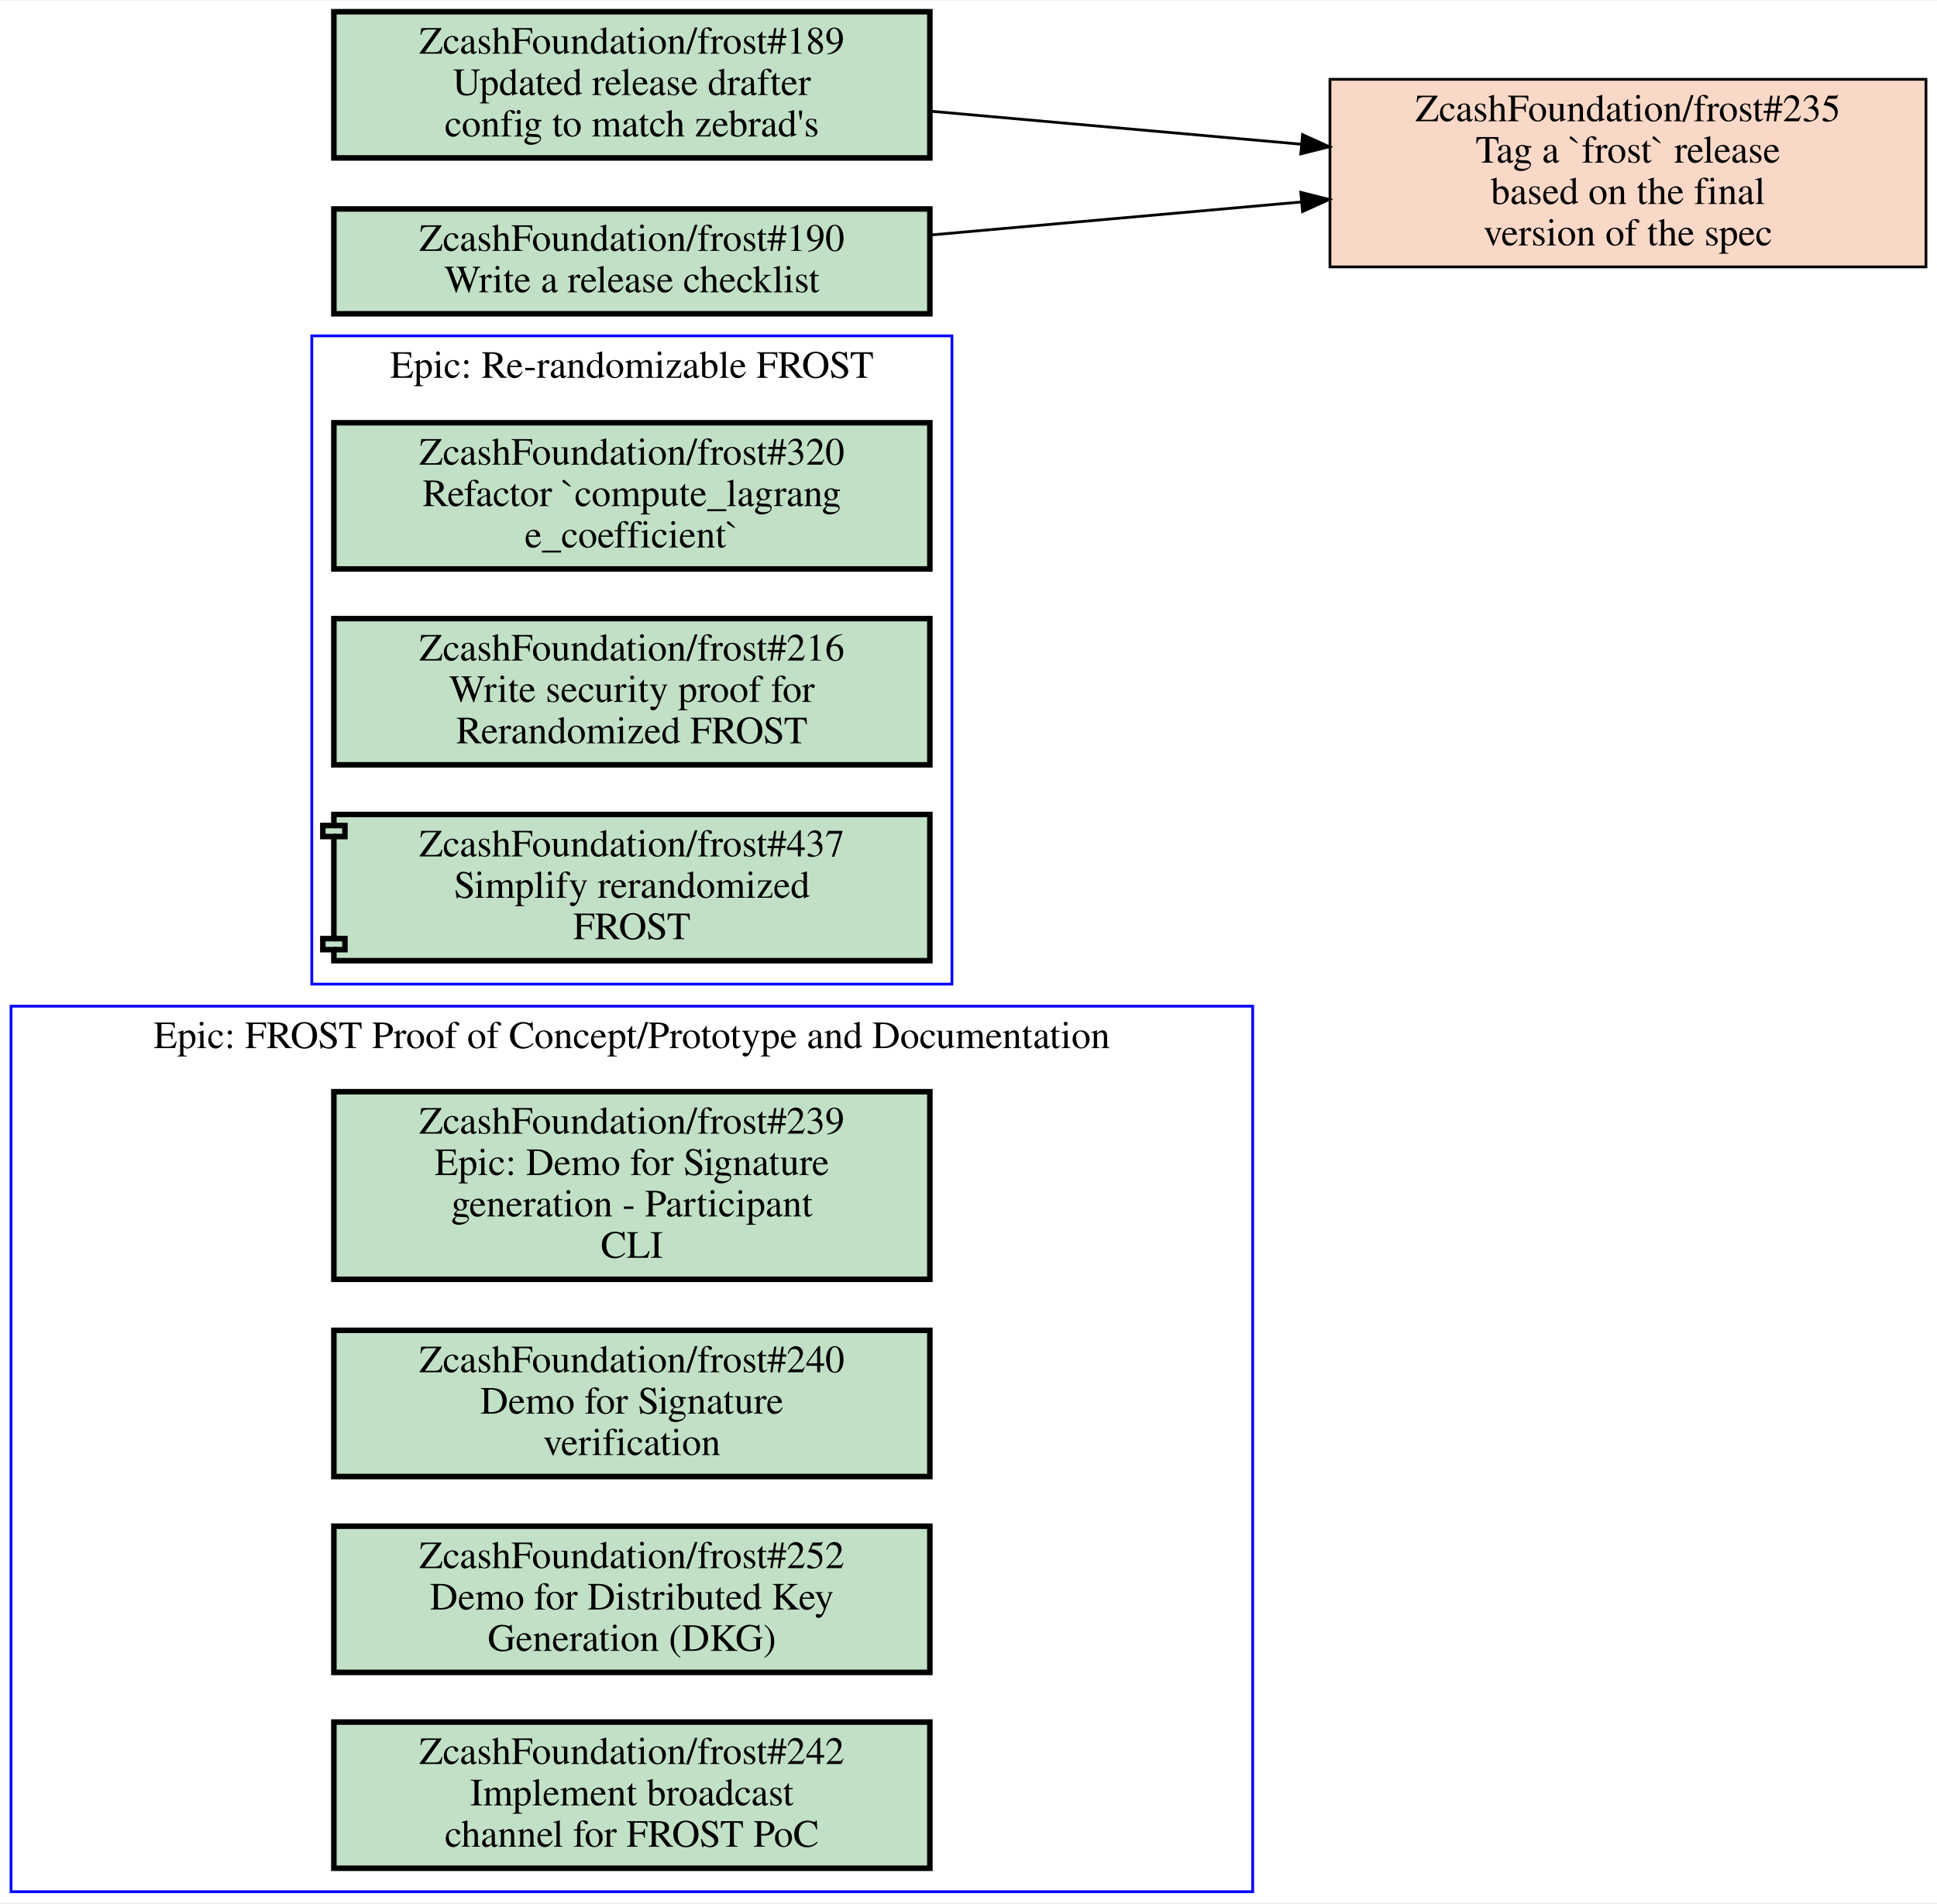
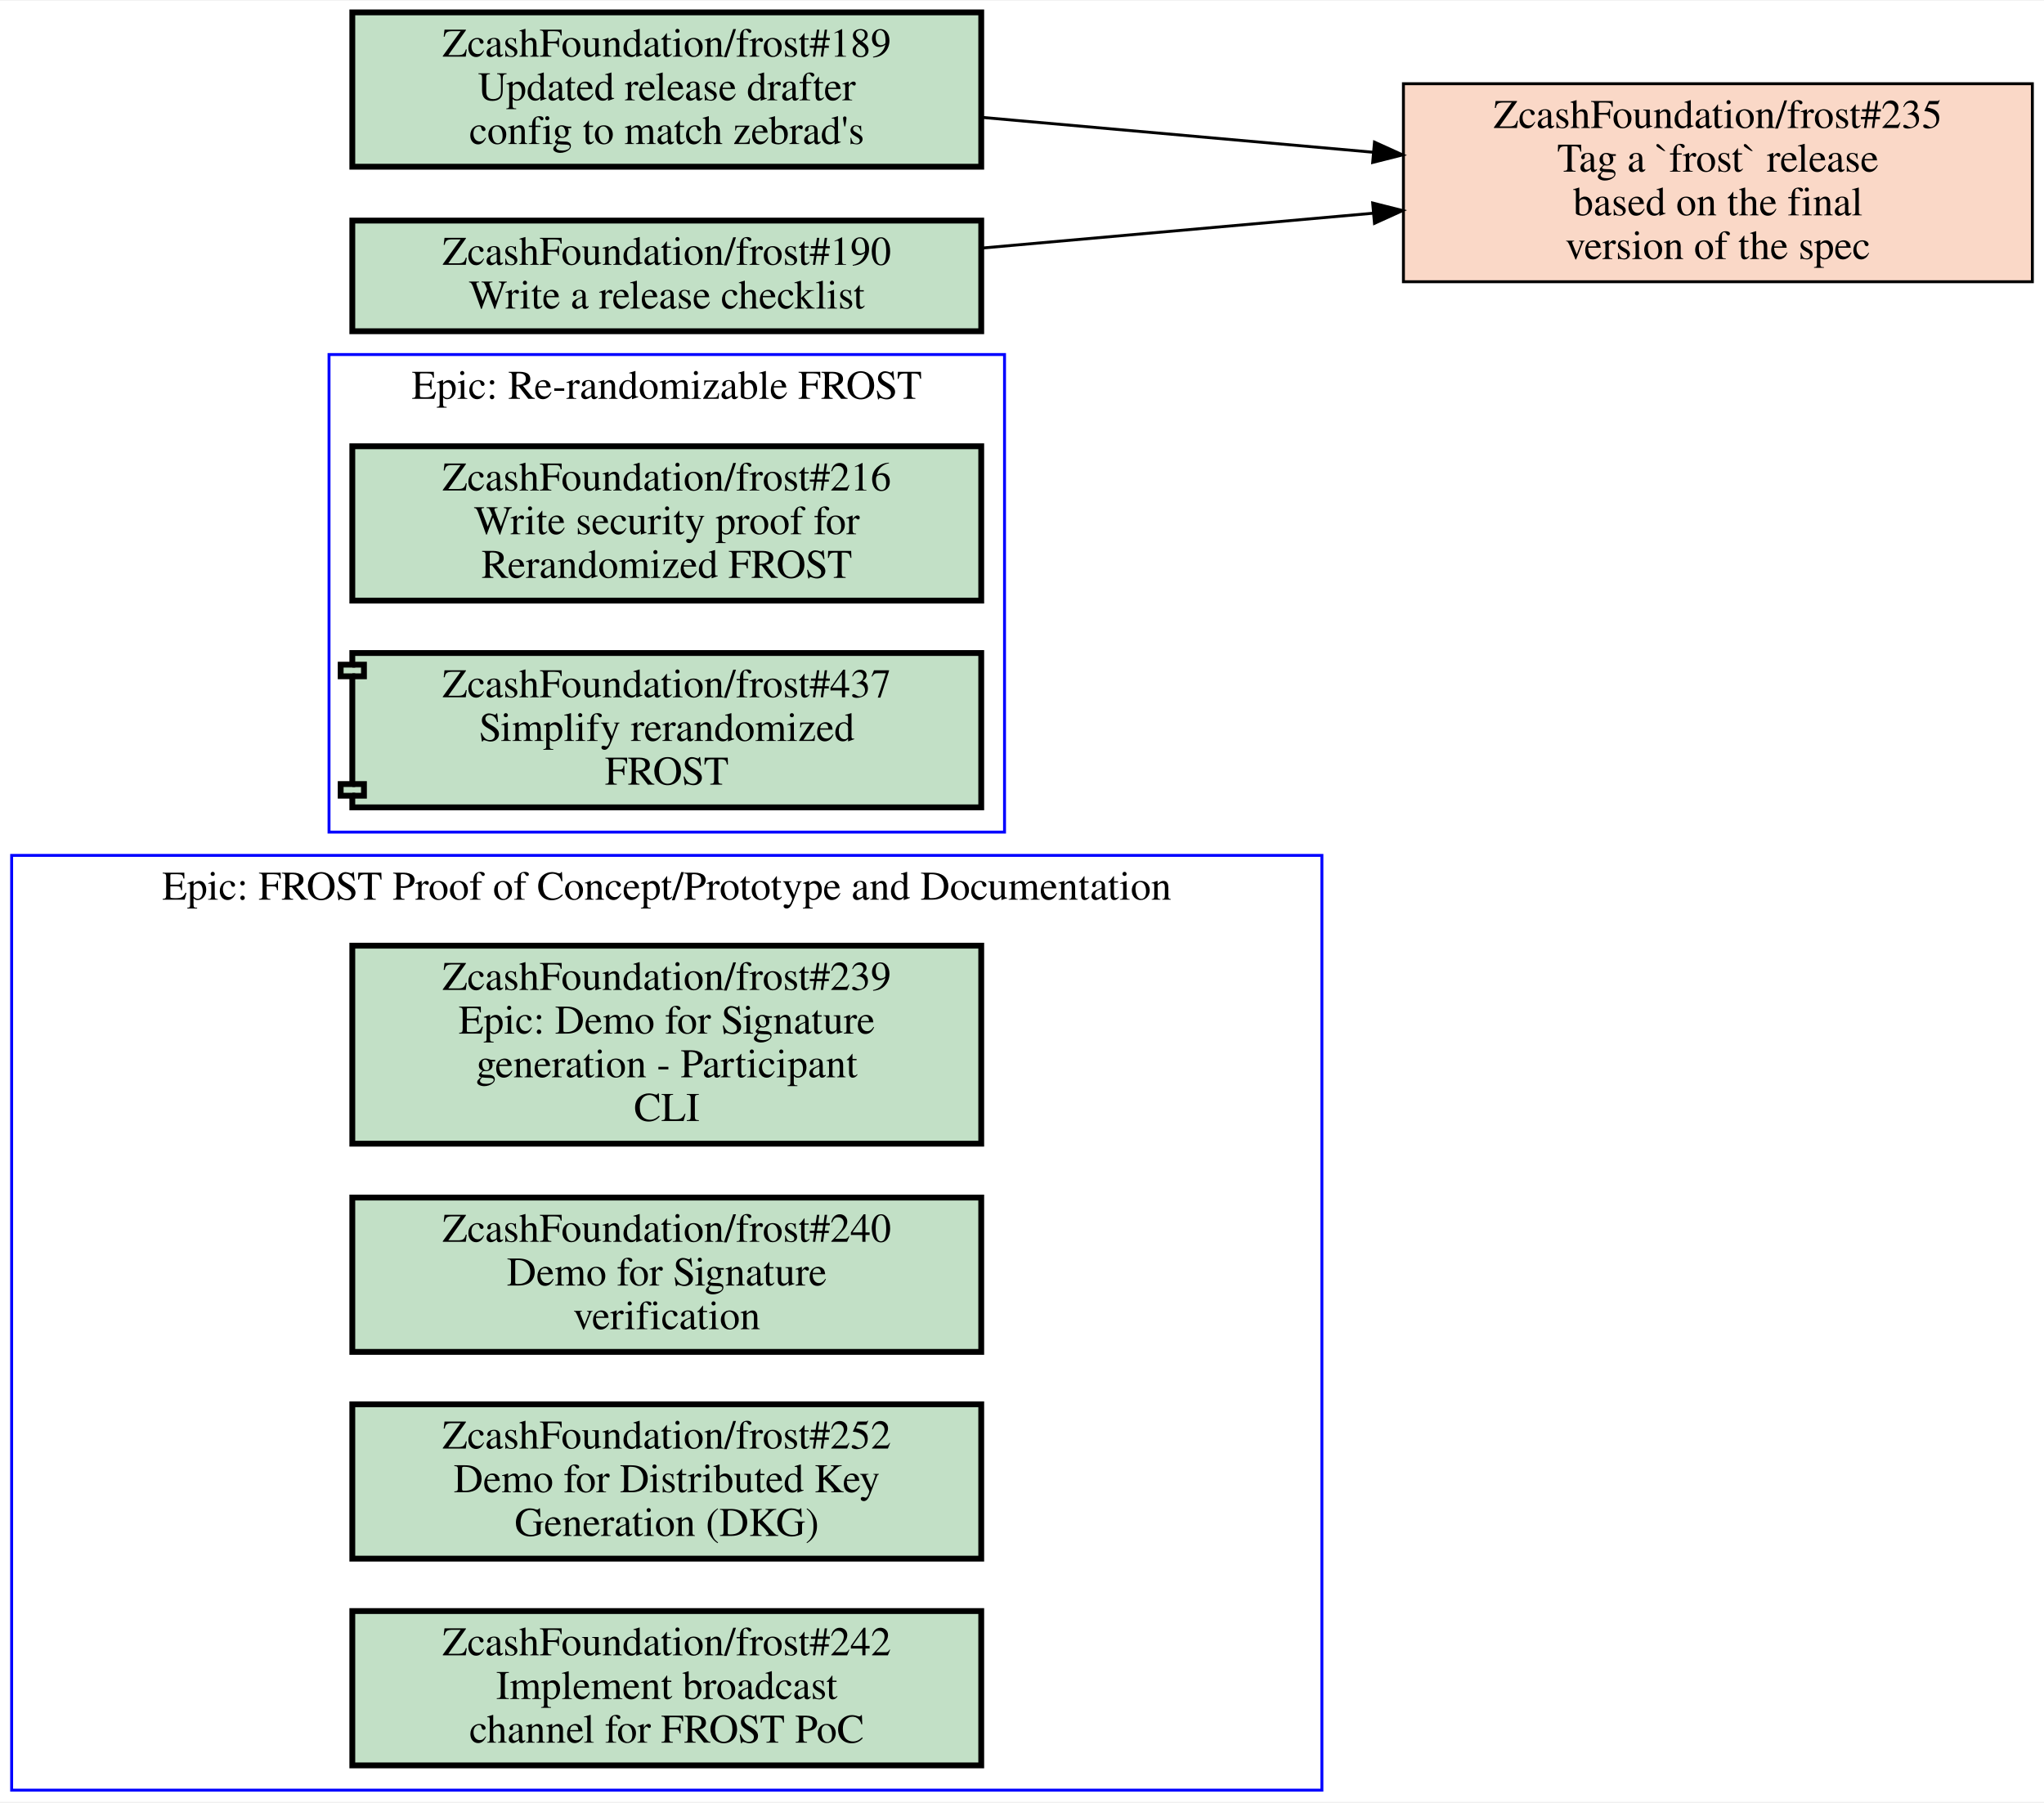
- <svg xmlns="http://www.w3.org/2000/svg" xmlns:xlink="http://www.w3.org/1999/xlink" width="702pt" height="690pt" viewBox="0.00 0.00 702.00 689.50">
-   <g id="graph0" class="graph" transform="scale(1 1) rotate(0) translate(4 685.5)">
-     <polygon fill="white" stroke="transparent" points="-4,4 -4,-685.5 698,-685.5 698,4 -4,4" />
+ <svg xmlns="http://www.w3.org/2000/svg" xmlns:xlink="http://www.w3.org/1999/xlink" width="702pt" height="619pt" viewBox="0.00 0.00 702.00 618.50">
+   <g id="graph0" class="graph" transform="scale(1 1) rotate(0) translate(4 614.5)">
+     <polygon fill="white" stroke="transparent" points="-4,4 -4,-614.5 698,-614.5 698,4 -4,4" />
    <g id="clust1" class="cluster">
-       <polygon fill="none" stroke="blue" points="109,-329 109,-564 341,-564 341,-329 109,-329" />
-       <text text-anchor="middle" x="225" y="-548.8" font-family="Times,serif" font-size="14.00">Epic: Re-randomizable FROST</text>
+       <polygon fill="none" stroke="blue" points="109,-329 109,-493 341,-493 341,-329 109,-329" />
+       <text text-anchor="middle" x="225" y="-477.8" font-family="Times,serif" font-size="14.00">Epic: Re-randomizable FROST</text>
    </g>
    <g id="clust2" class="cluster">
      <polygon fill="none" stroke="blue" points="0,0 0,-321 450,-321 450,0 0,0" />
      <text text-anchor="middle" x="225" y="-305.8" font-family="Times,serif" font-size="14.00">Epic: FROST Proof of Concept/Prototype and Documentation</text>
    </g>
    <g id="node1" class="node open">
      <g id="a_node1">
-         <a xlink:href="https://github.com/ZcashFoundation/frost/issues/320" xlink:title="ZcashFoundation/frost#320&#10;Refactor `compute_lagrang&#10;e_coefficient`" target="_blank">
-           <polygon fill="#c2e0c6" stroke="black" stroke-width="2" points="333,-532.5 117,-532.5 117,-479.5 333,-479.5 333,-532.5" />
-           <text text-anchor="middle" x="225" y="-517.3" font-family="Times,serif" font-size="14.00">ZcashFoundation/frost#320</text>
-           <text text-anchor="middle" x="225" y="-502.3" font-family="Times,serif" font-size="14.00">Refactor `compute_lagrang</text>
-           <text text-anchor="middle" x="225" y="-487.3" font-family="Times,serif" font-size="14.00">e_coefficient`</text>
-         </a>
-       </g>
-     </g>
-     <g id="node2" class="node open">
-       <g id="a_node2">
        <a xlink:href="https://github.com/ZcashFoundation/frost/issues/216" xlink:title="ZcashFoundation/frost#216&#10;Write security proof for&#10;Rerandomized FROST" target="_blank">
          <polygon fill="#c2e0c6" stroke="black" stroke-width="2" points="333,-461.5 117,-461.5 117,-408.5 333,-408.5 333,-461.5" />
          <text text-anchor="middle" x="225" y="-446.3" font-family="Times,serif" font-size="14.00">ZcashFoundation/frost#216</text>
          <text text-anchor="middle" x="225" y="-431.3" font-family="Times,serif" font-size="14.00">Write security proof for</text>
          <text text-anchor="middle" x="225" y="-416.3" font-family="Times,serif" font-size="14.00">Rerandomized FROST</text>
        </a>
      </g>
    </g>
-     <g id="node3" class="node open">
-       <g id="a_node3">
+     <g id="node2" class="node open">
+       <g id="a_node2">
        <a xlink:href="https://github.com/ZcashFoundation/frost/pull/437" xlink:title="ZcashFoundation/frost#437&#10;Simplify rerandomized&#10;FROST" target="_blank">
          <polygon fill="#c2e0c6" stroke="black" stroke-width="2" points="333,-390.5 117,-390.5 117,-386.5 113,-386.5 113,-382.5 117,-382.5 117,-345.5 113,-345.5 113,-341.5 117,-341.5 117,-337.5 333,-337.5 333,-390.5" />
          <polyline fill="none" stroke="black" stroke-width="2" points="117,-386.5 121,-386.5 121,-382.5 117,-382.5 " />
          <polyline fill="none" stroke="black" stroke-width="2" points="117,-345.5 121,-345.5 121,-341.5 117,-341.5 " />
          <text text-anchor="middle" x="225" y="-375.3" font-family="Times,serif" font-size="14.00">ZcashFoundation/frost#437</text>
          <text text-anchor="middle" x="225" y="-360.3" font-family="Times,serif" font-size="14.00">Simplify rerandomized</text>
          <text text-anchor="middle" x="225" y="-345.3" font-family="Times,serif" font-size="14.00">FROST</text>
        </a>
      </g>
    </g>
-     <g id="node4" class="node open">
-       <g id="a_node4">
+     <g id="node3" class="node open">
+       <g id="a_node3">
        <a xlink:href="https://github.com/ZcashFoundation/frost/issues/239" xlink:title="ZcashFoundation/frost#239&#10;Epic: Demo for Signature&#10;generation - Participant&#10;CLI" target="_blank">
          <polygon fill="#c2e0c6" stroke="black" stroke-width="2" points="333,-290 117,-290 117,-222 333,-222 333,-290" />
          <text text-anchor="middle" x="225" y="-274.8" font-family="Times,serif" font-size="14.00">ZcashFoundation/frost#239</text>
          <text text-anchor="middle" x="225" y="-259.8" font-family="Times,serif" font-size="14.00">Epic: Demo for Signature</text>
          <text text-anchor="middle" x="225" y="-244.8" font-family="Times,serif" font-size="14.00">generation - Participant</text>
          <text text-anchor="middle" x="225" y="-229.8" font-family="Times,serif" font-size="14.00">CLI</text>
        </a>
      </g>
    </g>
-     <g id="node5" class="node open">
-       <g id="a_node5">
+     <g id="node4" class="node open">
+       <g id="a_node4">
        <a xlink:href="https://github.com/ZcashFoundation/frost/issues/240" xlink:title="ZcashFoundation/frost#240&#10;Demo for Signature&#10;verification" target="_blank">
          <polygon fill="#c2e0c6" stroke="black" stroke-width="2" points="333,-203.5 117,-203.5 117,-150.5 333,-150.5 333,-203.5" />
          <text text-anchor="middle" x="225" y="-188.3" font-family="Times,serif" font-size="14.00">ZcashFoundation/frost#240</text>
          <text text-anchor="middle" x="225" y="-173.3" font-family="Times,serif" font-size="14.00">Demo for Signature</text>
          <text text-anchor="middle" x="225" y="-158.3" font-family="Times,serif" font-size="14.00">verification</text>
        </a>
      </g>
    </g>
-     <g id="node6" class="node open">
-       <g id="a_node6">
+     <g id="node5" class="node open">
+       <g id="a_node5">
        <a xlink:href="https://github.com/ZcashFoundation/frost/issues/252" xlink:title="ZcashFoundation/frost#252&#10;Demo for Distributed Key&#10;Generation (DKG)" target="_blank">
          <polygon fill="#c2e0c6" stroke="black" stroke-width="2" points="333,-132.5 117,-132.5 117,-79.5 333,-79.5 333,-132.5" />
          <text text-anchor="middle" x="225" y="-117.3" font-family="Times,serif" font-size="14.00">ZcashFoundation/frost#252</text>
          <text text-anchor="middle" x="225" y="-102.3" font-family="Times,serif" font-size="14.00">Demo for Distributed Key</text>
          <text text-anchor="middle" x="225" y="-87.3" font-family="Times,serif" font-size="14.00">Generation (DKG)</text>
        </a>
      </g>
    </g>
-     <g id="node7" class="node open">
-       <g id="a_node7">
+     <g id="node6" class="node open">
+       <g id="a_node6">
        <a xlink:href="https://github.com/ZcashFoundation/frost/issues/242" xlink:title="ZcashFoundation/frost#242&#10;Implement broadcast&#10;channel for FROST PoC" target="_blank">
          <polygon fill="#c2e0c6" stroke="black" stroke-width="2" points="333,-61.5 117,-61.5 117,-8.5 333,-8.5 333,-61.5" />
          <text text-anchor="middle" x="225" y="-46.3" font-family="Times,serif" font-size="14.00">ZcashFoundation/frost#242</text>
          <text text-anchor="middle" x="225" y="-31.3" font-family="Times,serif" font-size="14.00">Implement broadcast</text>
          <text text-anchor="middle" x="225" y="-16.3" font-family="Times,serif" font-size="14.00">channel for FROST PoC</text>
        </a>
      </g>
    </g>
-     <g id="node8" class="node closed">
-       <g id="a_node8">
+     <g id="node7" class="node closed">
+       <g id="a_node7">
        <a xlink:href="https://github.com/ZcashFoundation/frost/issues/235" xlink:title="ZcashFoundation/frost#235&#10;Tag a `frost` release&#10;based on the final&#10;version of the spec" target="_blank">
-           <polygon fill="#fad8c7" stroke="black" points="694,-657 478,-657 478,-589 694,-589 694,-657" />
-           <text text-anchor="middle" x="586" y="-641.8" font-family="Times,serif" font-size="14.00">ZcashFoundation/frost#235</text>
-           <text text-anchor="middle" x="586" y="-626.8" font-family="Times,serif" font-size="14.00">Tag a `frost` release</text>
-           <text text-anchor="middle" x="586" y="-611.8" font-family="Times,serif" font-size="14.00">based on the final</text>
-           <text text-anchor="middle" x="586" y="-596.8" font-family="Times,serif" font-size="14.00">version of the spec</text>
+           <polygon fill="#fad8c7" stroke="black" points="694,-586 478,-586 478,-518 694,-518 694,-586" />
+           <text text-anchor="middle" x="586" y="-570.8" font-family="Times,serif" font-size="14.00">ZcashFoundation/frost#235</text>
+           <text text-anchor="middle" x="586" y="-555.8" font-family="Times,serif" font-size="14.00">Tag a `frost` release</text>
+           <text text-anchor="middle" x="586" y="-540.8" font-family="Times,serif" font-size="14.00">based on the final</text>
+           <text text-anchor="middle" x="586" y="-525.8" font-family="Times,serif" font-size="14.00">version of the spec</text>
        </a>
      </g>
    </g>
-     <g id="node9" class="node open">
-       <g id="a_node9">
+     <g id="node8" class="node open">
+       <g id="a_node8">
        <a xlink:href="https://github.com/ZcashFoundation/frost/issues/189" xlink:title="ZcashFoundation/frost#189&#10;Updated release drafter&#10;config to match zebrad's" target="_blank">
-           <polygon fill="#c2e0c6" stroke="black" stroke-width="2" points="333,-681.5 117,-681.5 117,-628.5 333,-628.5 333,-681.5" />
-           <text text-anchor="middle" x="225" y="-666.3" font-family="Times,serif" font-size="14.00">ZcashFoundation/frost#189</text>
-           <text text-anchor="middle" x="225" y="-651.3" font-family="Times,serif" font-size="14.00">Updated release drafter</text>
-           <text text-anchor="middle" x="225" y="-636.3" font-family="Times,serif" font-size="14.00">config to match zebrad's</text>
+           <polygon fill="#c2e0c6" stroke="black" stroke-width="2" points="333,-610.5 117,-610.5 117,-557.5 333,-557.5 333,-610.5" />
+           <text text-anchor="middle" x="225" y="-595.3" font-family="Times,serif" font-size="14.00">ZcashFoundation/frost#189</text>
+           <text text-anchor="middle" x="225" y="-580.3" font-family="Times,serif" font-size="14.00">Updated release drafter</text>
+           <text text-anchor="middle" x="225" y="-565.3" font-family="Times,serif" font-size="14.00">config to match zebrad's</text>
        </a>
      </g>
    </g>
    <g id="edge1" class="edge">
-       <path fill="none" stroke="black" d="M333.23,-645.44C375.59,-641.67 424.4,-637.32 467.69,-633.46" />
-       <polygon fill="black" stroke="black" points="468.06,-636.94 477.71,-632.56 467.44,-629.97 468.06,-636.94" />
+       <path fill="none" stroke="black" d="M333.23,-574.44C375.59,-570.67 424.4,-566.32 467.69,-562.46" />
+       <polygon fill="black" stroke="black" points="468.06,-565.94 477.71,-561.56 467.44,-558.97 468.06,-565.94" />
    </g>
-     <g id="node10" class="node open">
-       <g id="a_node10">
+     <g id="node9" class="node open">
+       <g id="a_node9">
        <a xlink:href="https://github.com/ZcashFoundation/frost/issues/190" xlink:title="ZcashFoundation/frost#190&#10;Write a release checklist" target="_blank">
-           <polygon fill="#c2e0c6" stroke="black" stroke-width="2" points="333,-610 117,-610 117,-572 333,-572 333,-610" />
-           <text text-anchor="middle" x="225" y="-594.8" font-family="Times,serif" font-size="14.00">ZcashFoundation/frost#190</text>
-           <text text-anchor="middle" x="225" y="-579.8" font-family="Times,serif" font-size="14.00">Write a release checklist</text>
+           <polygon fill="#c2e0c6" stroke="black" stroke-width="2" points="333,-539 117,-539 117,-501 333,-501 333,-539" />
+           <text text-anchor="middle" x="225" y="-523.8" font-family="Times,serif" font-size="14.00">ZcashFoundation/frost#190</text>
+           <text text-anchor="middle" x="225" y="-508.8" font-family="Times,serif" font-size="14.00">Write a release checklist</text>
        </a>
      </g>
    </g>
    <g id="edge2" class="edge">
-       <path fill="none" stroke="black" d="M333.23,-600.56C375.59,-604.33 424.4,-608.68 467.69,-612.54" />
-       <polygon fill="black" stroke="black" points="467.44,-616.03 477.71,-613.44 468.06,-609.06 467.44,-616.03" />
+       <path fill="none" stroke="black" d="M333.23,-529.56C375.59,-533.33 424.4,-537.68 467.69,-541.54" />
+       <polygon fill="black" stroke="black" points="467.44,-545.03 477.71,-542.44 468.06,-538.06 467.44,-545.03" />
    </g>
  </g>
</svg>
